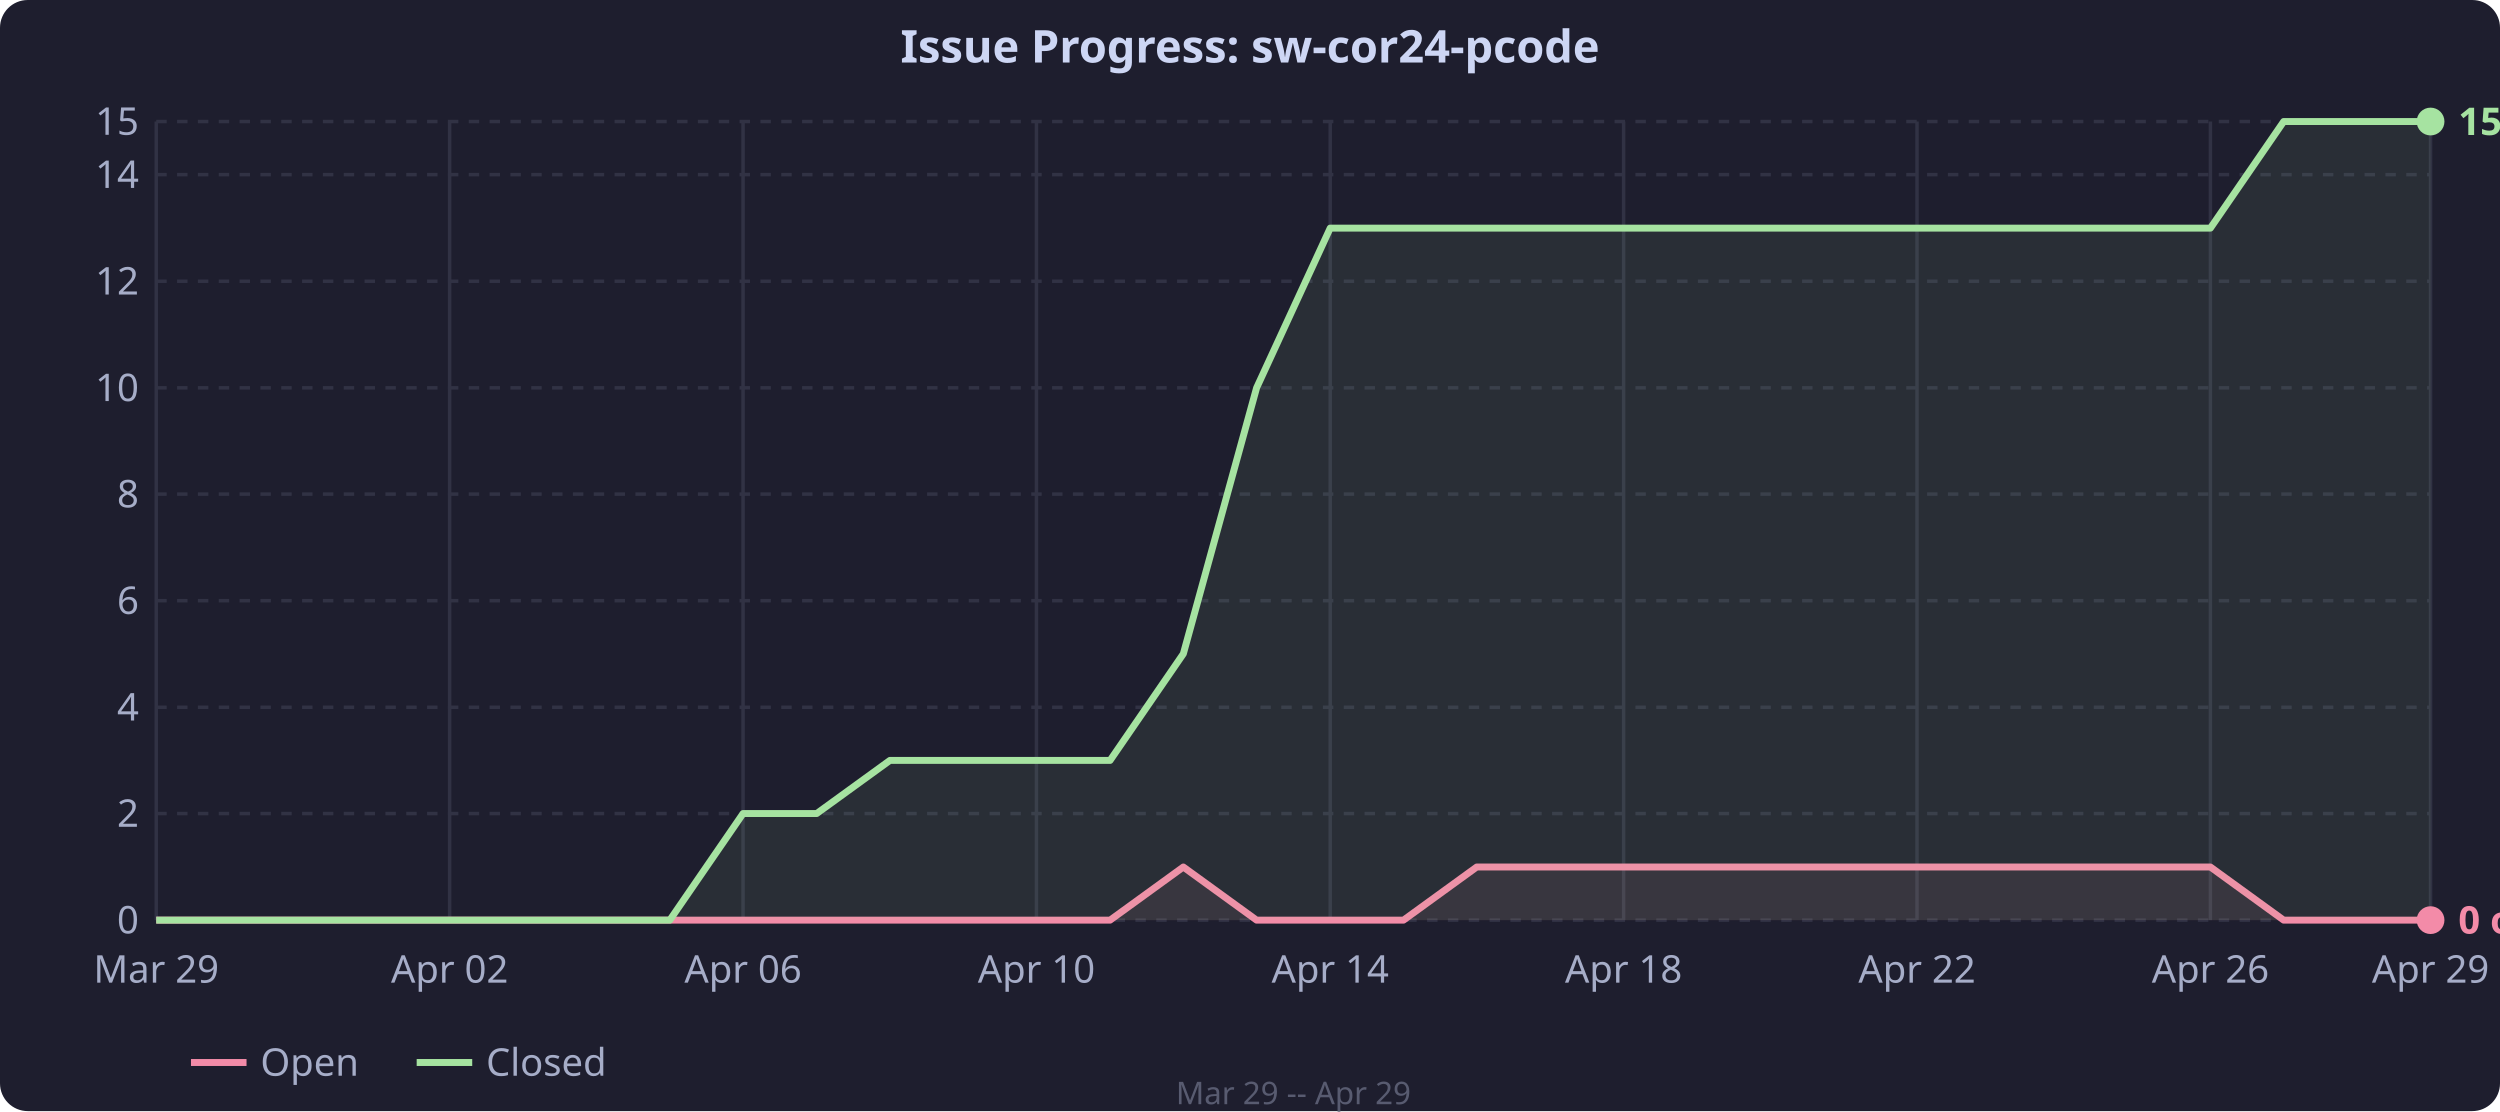
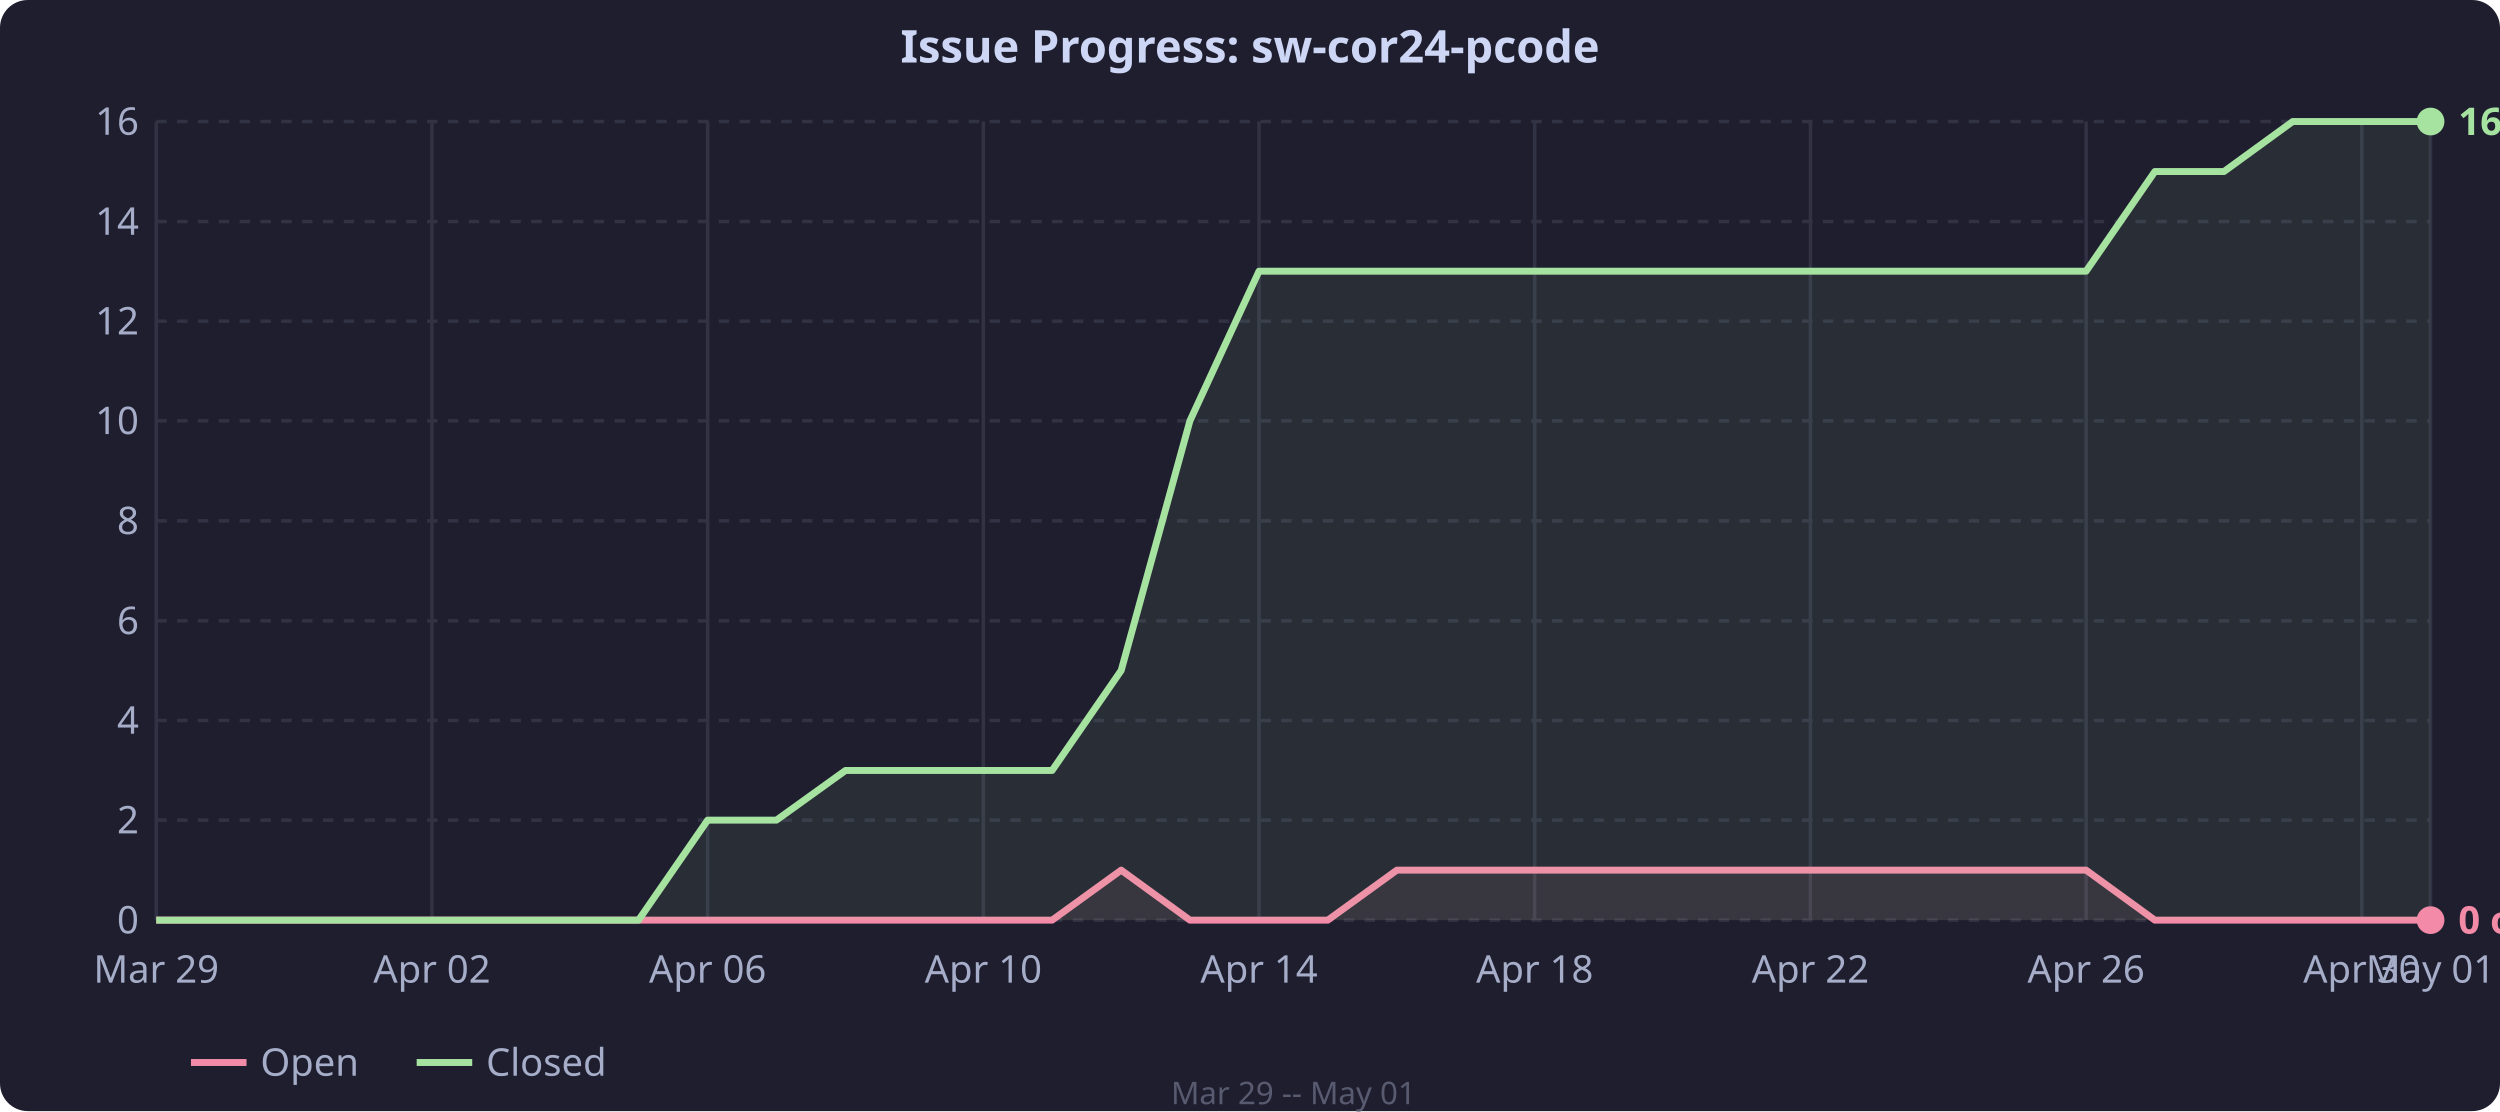
<svg xmlns="http://www.w3.org/2000/svg" viewBox="0 0 720 320" style="font-family: system-ui, sans-serif; font-size: 11px; color: #cdd6f4;">
  <rect width="720" height="320" fill="#1e1e2e" rx="8" />
  <line x1="45" y1="265.0" x2="700" y2="265.0" stroke="#313244" stroke-dasharray="3,3" />
  <text x="40" y="265.0" fill="#a6adc8" text-anchor="end" dominant-baseline="middle">0</text>
-   <line x1="45" y1="234.3" x2="700" y2="234.3" stroke="#313244" stroke-dasharray="3,3" />
-   <text x="40" y="234.3" fill="#a6adc8" text-anchor="end" dominant-baseline="middle">2</text>
-   <line x1="45" y1="203.7" x2="700" y2="203.7" stroke="#313244" stroke-dasharray="3,3" />
-   <text x="40" y="203.7" fill="#a6adc8" text-anchor="end" dominant-baseline="middle">4</text>
-   <line x1="45" y1="173.0" x2="700" y2="173.0" stroke="#313244" stroke-dasharray="3,3" />
-   <text x="40" y="173.0" fill="#a6adc8" text-anchor="end" dominant-baseline="middle">6</text>
-   <line x1="45" y1="142.3" x2="700" y2="142.3" stroke="#313244" stroke-dasharray="3,3" />
-   <text x="40" y="142.3" fill="#a6adc8" text-anchor="end" dominant-baseline="middle">8</text>
-   <line x1="45" y1="111.7" x2="700" y2="111.7" stroke="#313244" stroke-dasharray="3,3" />
-   <text x="40" y="111.7" fill="#a6adc8" text-anchor="end" dominant-baseline="middle">10</text>
-   <line x1="45" y1="81.0" x2="700" y2="81.0" stroke="#313244" stroke-dasharray="3,3" />
-   <text x="40" y="81.0" fill="#a6adc8" text-anchor="end" dominant-baseline="middle">12</text>
-   <line x1="45" y1="50.3" x2="700" y2="50.3" stroke="#313244" stroke-dasharray="3,3" />
-   <text x="40" y="50.3" fill="#a6adc8" text-anchor="end" dominant-baseline="middle">14</text>
+   <line x1="45" y1="236.2" x2="700" y2="236.2" stroke="#313244" stroke-dasharray="3,3" />
+   <text x="40" y="236.2" fill="#a6adc8" text-anchor="end" dominant-baseline="middle">2</text>
+   <line x1="45" y1="207.5" x2="700" y2="207.5" stroke="#313244" stroke-dasharray="3,3" />
+   <text x="40" y="207.5" fill="#a6adc8" text-anchor="end" dominant-baseline="middle">4</text>
+   <line x1="45" y1="178.8" x2="700" y2="178.8" stroke="#313244" stroke-dasharray="3,3" />
+   <text x="40" y="178.8" fill="#a6adc8" text-anchor="end" dominant-baseline="middle">6</text>
+   <line x1="45" y1="150.0" x2="700" y2="150.0" stroke="#313244" stroke-dasharray="3,3" />
+   <text x="40" y="150.0" fill="#a6adc8" text-anchor="end" dominant-baseline="middle">8</text>
+   <line x1="45" y1="121.2" x2="700" y2="121.2" stroke="#313244" stroke-dasharray="3,3" />
+   <text x="40" y="121.2" fill="#a6adc8" text-anchor="end" dominant-baseline="middle">10</text>
+   <line x1="45" y1="92.5" x2="700" y2="92.5" stroke="#313244" stroke-dasharray="3,3" />
+   <text x="40" y="92.5" fill="#a6adc8" text-anchor="end" dominant-baseline="middle">12</text>
+   <line x1="45" y1="63.8" x2="700" y2="63.8" stroke="#313244" stroke-dasharray="3,3" />
+   <text x="40" y="63.8" fill="#a6adc8" text-anchor="end" dominant-baseline="middle">14</text>
  <line x1="45" y1="35.0" x2="700" y2="35.0" stroke="#313244" stroke-dasharray="3,3" />
-   <text x="40" y="35.0" fill="#a6adc8" text-anchor="end" dominant-baseline="middle">15</text>
+   <text x="40" y="35.0" fill="#a6adc8" text-anchor="end" dominant-baseline="middle">16</text>
  <text x="45.0" y="283" fill="#a6adc8" text-anchor="middle">Mar 29</text>
  <line x1="45.0" y1="35" x2="45.0" y2="265" stroke="#313244" />
-   <text x="129.5" y="283" fill="#a6adc8" text-anchor="middle">Apr 02</text>
-   <line x1="129.5" y1="35" x2="129.5" y2="265" stroke="#313244" />
-   <text x="214.0" y="283" fill="#a6adc8" text-anchor="middle">Apr 06</text>
-   <line x1="214.0" y1="35" x2="214.0" y2="265" stroke="#313244" />
-   <text x="298.5" y="283" fill="#a6adc8" text-anchor="middle">Apr 10</text>
-   <line x1="298.5" y1="35" x2="298.5" y2="265" stroke="#313244" />
-   <text x="383.1" y="283" fill="#a6adc8" text-anchor="middle">Apr 14</text>
-   <line x1="383.1" y1="35" x2="383.1" y2="265" stroke="#313244" />
-   <text x="467.6" y="283" fill="#a6adc8" text-anchor="middle">Apr 18</text>
-   <line x1="467.6" y1="35" x2="467.6" y2="265" stroke="#313244" />
-   <text x="552.1" y="283" fill="#a6adc8" text-anchor="middle">Apr 22</text>
-   <line x1="552.1" y1="35" x2="552.1" y2="265" stroke="#313244" />
-   <text x="636.6" y="283" fill="#a6adc8" text-anchor="middle">Apr 26</text>
-   <line x1="636.6" y1="35" x2="636.6" y2="265" stroke="#313244" />
-   <text x="700.0" y="283" fill="#a6adc8" text-anchor="middle">Apr 29</text>
+   <text x="124.4" y="283" fill="#a6adc8" text-anchor="middle">Apr 02</text>
+   <line x1="124.4" y1="35" x2="124.4" y2="265" stroke="#313244" />
+   <text x="203.8" y="283" fill="#a6adc8" text-anchor="middle">Apr 06</text>
+   <line x1="203.8" y1="35" x2="203.8" y2="265" stroke="#313244" />
+   <text x="283.2" y="283" fill="#a6adc8" text-anchor="middle">Apr 10</text>
+   <line x1="283.2" y1="35" x2="283.2" y2="265" stroke="#313244" />
+   <text x="362.6" y="283" fill="#a6adc8" text-anchor="middle">Apr 14</text>
+   <line x1="362.6" y1="35" x2="362.6" y2="265" stroke="#313244" />
+   <text x="442.0" y="283" fill="#a6adc8" text-anchor="middle">Apr 18</text>
+   <line x1="442.0" y1="35" x2="442.0" y2="265" stroke="#313244" />
+   <text x="521.4" y="283" fill="#a6adc8" text-anchor="middle">Apr 22</text>
+   <line x1="521.4" y1="35" x2="521.4" y2="265" stroke="#313244" />
+   <text x="600.8" y="283" fill="#a6adc8" text-anchor="middle">Apr 26</text>
+   <line x1="600.8" y1="35" x2="600.8" y2="265" stroke="#313244" />
+   <text x="680.2" y="283" fill="#a6adc8" text-anchor="middle">Apr 30</text>
+   <line x1="680.2" y1="35" x2="680.2" y2="265" stroke="#313244" />
+   <text x="700.0" y="283" fill="#a6adc8" text-anchor="middle">May 01</text>
  <line x1="700.0" y1="35" x2="700.0" y2="265" stroke="#313244" />
-   <polygon fill="rgba(243,139,168,0.08)" points="45.0,265.0 66.1,265.0 87.3,265.0 108.4,265.0 129.5,265.0 150.6,265.0 171.8,265.0 192.9,265.0 214.0,265.0 235.2,265.0 256.3,265.0 277.4,265.0 298.5,265.0 319.7,265.0 340.8,249.7 361.9,265.0 383.1,265.0 404.2,265.0 425.3,249.7 446.5,249.7 467.6,249.7 488.7,249.7 509.8,249.7 531.0,249.7 552.1,249.7 573.2,249.7 594.4,249.7 615.5,249.7 636.6,249.7 657.7,265.0 678.9,265.0 700.0,265.0 700.0,265.0 45.0,265.0" />
-   <polyline fill="none" stroke="#f38ba8" stroke-width="2" stroke-linejoin="round" points="45.0,265.0 66.1,265.0 87.3,265.0 108.4,265.0 129.5,265.0 150.6,265.0 171.8,265.0 192.9,265.0 214.0,265.0 235.2,265.0 256.3,265.0 277.4,265.0 298.5,265.0 319.7,265.0 340.8,249.7 361.9,265.0 383.1,265.0 404.2,265.0 425.3,249.7 446.5,249.7 467.6,249.7 488.7,249.7 509.8,249.7 531.0,249.7 552.1,249.7 573.2,249.7 594.4,249.7 615.5,249.7 636.6,249.7 657.7,265.0 678.9,265.0 700.0,265.0" />
-   <polygon fill="rgba(166,227,161,0.08)" points="45.0,265.0 66.1,265.0 87.3,265.0 108.4,265.0 129.5,265.0 150.6,265.0 171.8,265.0 192.9,265.0 214.0,234.3 235.2,234.3 256.3,219.0 277.4,219.0 298.5,219.0 319.7,219.0 340.8,188.3 361.9,111.7 383.1,65.7 404.2,65.7 425.3,65.7 446.5,65.7 467.6,65.7 488.7,65.7 509.8,65.7 531.0,65.7 552.1,65.7 573.2,65.7 594.4,65.7 615.5,65.7 636.6,65.7 657.7,35.0 678.9,35.0 700.0,35.0 700.0,265.0 45.0,265.0" />
-   <polyline fill="none" stroke="#a6e3a1" stroke-width="2" stroke-linejoin="round" points="45.0,265.0 66.1,265.0 87.3,265.0 108.4,265.0 129.5,265.0 150.6,265.0 171.8,265.0 192.9,265.0 214.0,234.3 235.2,234.3 256.3,219.0 277.4,219.0 298.5,219.0 319.7,219.0 340.8,188.3 361.9,111.7 383.1,65.7 404.2,65.7 425.3,65.7 446.5,65.7 467.6,65.7 488.7,65.7 509.8,65.7 531.0,65.7 552.1,65.7 573.2,65.7 594.4,65.7 615.5,65.7 636.6,65.7 657.7,35.0 678.9,35.0 700.0,35.0" />
+   <polygon fill="rgba(243,139,168,0.08)" points="45.0,265.0 64.8,265.0 84.7,265.0 104.5,265.0 124.4,265.0 144.2,265.0 164.1,265.0 183.9,265.0 203.8,265.0 223.6,265.0 243.5,265.0 263.3,265.0 283.2,265.0 303.0,265.0 322.9,250.6 342.7,265.0 362.6,265.0 382.4,265.0 402.3,250.6 422.1,250.6 442.0,250.6 461.8,250.6 481.7,250.6 501.5,250.6 521.4,250.6 541.2,250.6 561.1,250.6 580.9,250.6 600.8,250.6 620.6,265.0 640.5,265.0 660.3,265.0 680.2,265.0 700.0,265.0 700.0,265.0 45.0,265.0" />
+   <polyline fill="none" stroke="#f38ba8" stroke-width="2" stroke-linejoin="round" points="45.0,265.0 64.8,265.0 84.7,265.0 104.5,265.0 124.4,265.0 144.2,265.0 164.1,265.0 183.9,265.0 203.8,265.0 223.6,265.0 243.5,265.0 263.3,265.0 283.2,265.0 303.0,265.0 322.9,250.6 342.7,265.0 362.6,265.0 382.4,265.0 402.3,250.6 422.1,250.6 442.0,250.6 461.8,250.6 481.7,250.6 501.5,250.6 521.4,250.6 541.2,250.6 561.1,250.6 580.9,250.6 600.8,250.6 620.6,265.0 640.5,265.0 660.3,265.0 680.2,265.0 700.0,265.0" />
+   <polygon fill="rgba(166,227,161,0.08)" points="45.0,265.0 64.8,265.0 84.7,265.0 104.5,265.0 124.4,265.0 144.2,265.0 164.1,265.0 183.9,265.0 203.8,236.2 223.6,236.2 243.5,221.9 263.3,221.9 283.2,221.9 303.0,221.9 322.9,193.1 342.7,121.2 362.6,78.1 382.4,78.1 402.3,78.1 422.1,78.1 442.0,78.1 461.8,78.1 481.7,78.1 501.5,78.1 521.4,78.1 541.2,78.1 561.1,78.1 580.9,78.1 600.8,78.1 620.6,49.4 640.5,49.4 660.3,35.0 680.2,35.0 700.0,35.0 700.0,265.0 45.0,265.0" />
+   <polyline fill="none" stroke="#a6e3a1" stroke-width="2" stroke-linejoin="round" points="45.0,265.0 64.8,265.0 84.7,265.0 104.5,265.0 124.4,265.0 144.2,265.0 164.1,265.0 183.9,265.0 203.8,236.2 223.6,236.2 243.5,221.9 263.3,221.9 283.2,221.9 303.0,221.9 322.9,193.1 342.7,121.2 362.6,78.1 382.4,78.1 402.3,78.1 422.1,78.1 442.0,78.1 461.8,78.1 481.7,78.1 501.5,78.1 521.4,78.1 541.2,78.1 561.1,78.1 580.9,78.1 600.8,78.1 620.6,49.4 640.5,49.4 660.3,35.0 680.2,35.0 700.0,35.0" />
  <circle cx="700.0" cy="265.0" r="4" fill="#f38ba8" />
  <circle cx="700.0" cy="35.0" r="4" fill="#a6e3a1" />
  <text x="708.0" y="265.0" fill="#f38ba8" text-anchor="start" dominant-baseline="middle" font-size="11px" font-weight="600">0 open</text>
-   <text x="708.0" y="35.0" fill="#a6e3a1" text-anchor="start" dominant-baseline="middle" font-size="11px" font-weight="600">15 closed</text>
+   <text x="708.0" y="35.0" fill="#a6e3a1" text-anchor="start" dominant-baseline="middle" font-size="11px" font-weight="600">16 closed</text>
  <text x="360" y="18" fill="#cdd6f4" text-anchor="middle" font-size="13px" font-weight="600">Issue Progress: sw-cor24-pcode</text>
  <line x1="55" y1="306" x2="71" y2="306" stroke="#f38ba8" stroke-width="2" />
  <text x="75" y="306" fill="#a6adc8" dominant-baseline="middle">Open</text>
  <line x1="120" y1="306" x2="136" y2="306" stroke="#a6e3a1" stroke-width="2" />
  <text x="140" y="306" fill="#a6adc8" dominant-baseline="middle">Closed</text>
-   <text x="372.5" y="318" fill="#585b70" text-anchor="middle" font-size="9px">Mar 29 -- Apr 29</text>
+   <text x="372.5" y="318" fill="#585b70" text-anchor="middle" font-size="9px">Mar 29 -- May 01</text>
</svg>
